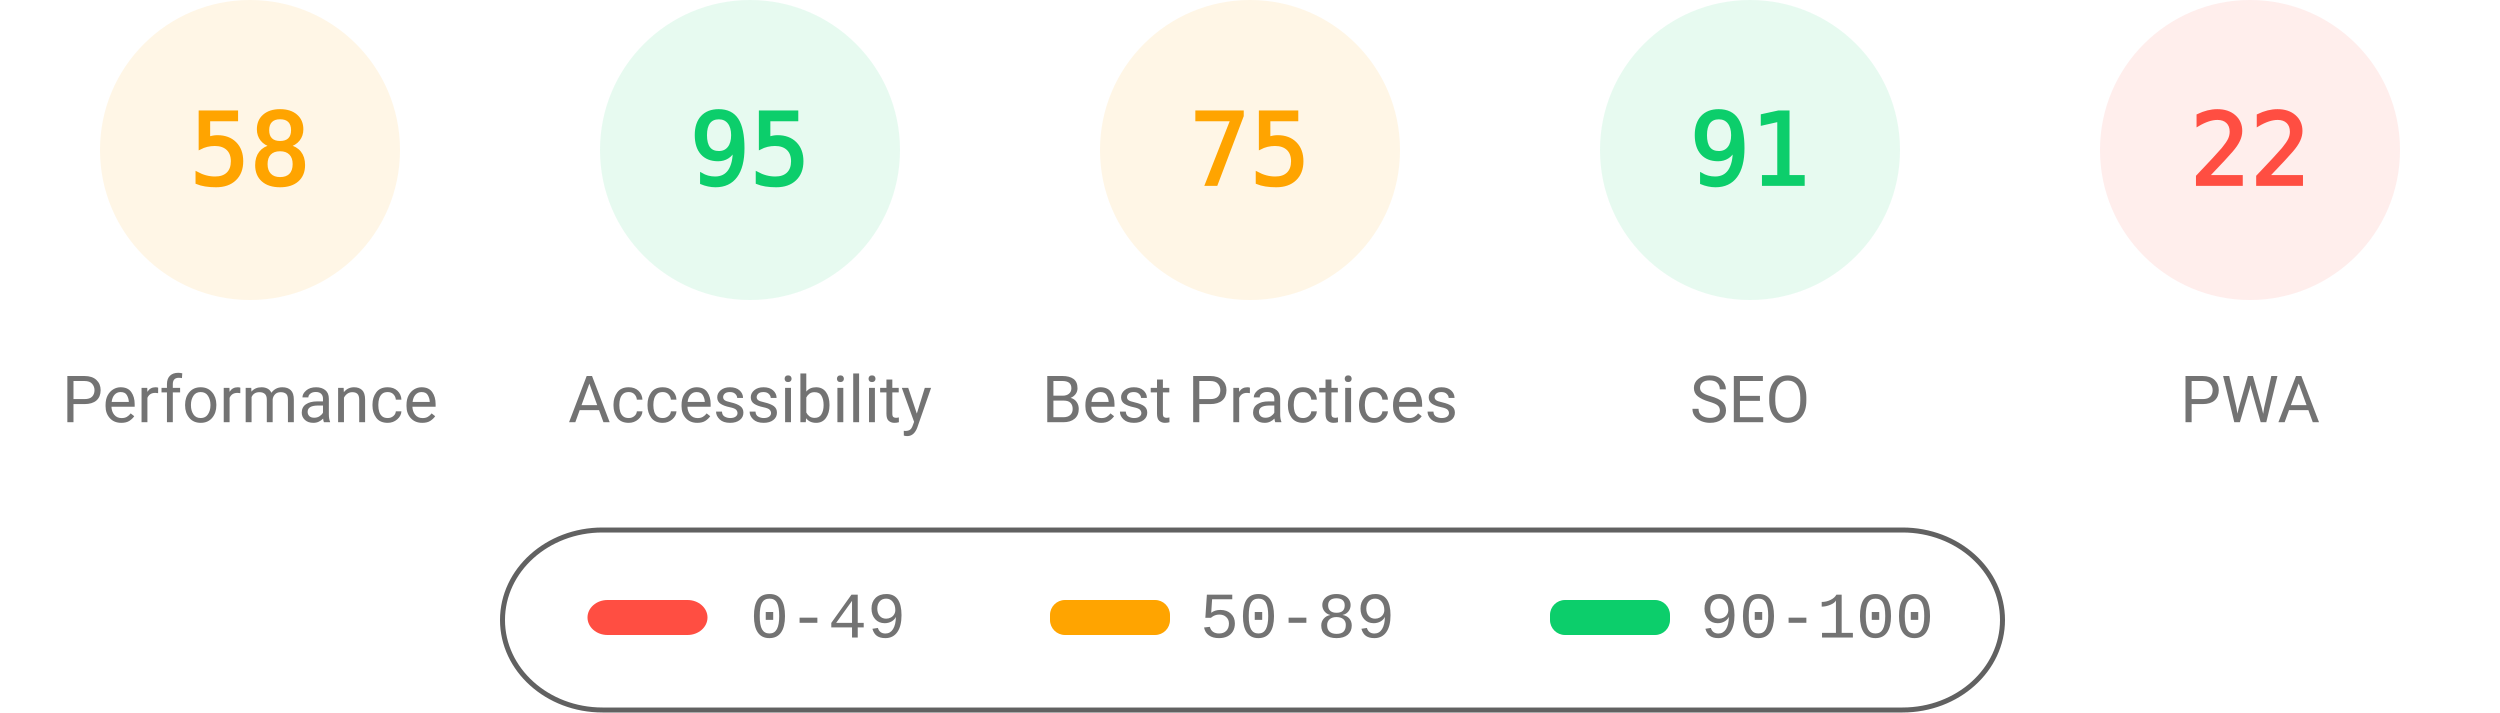
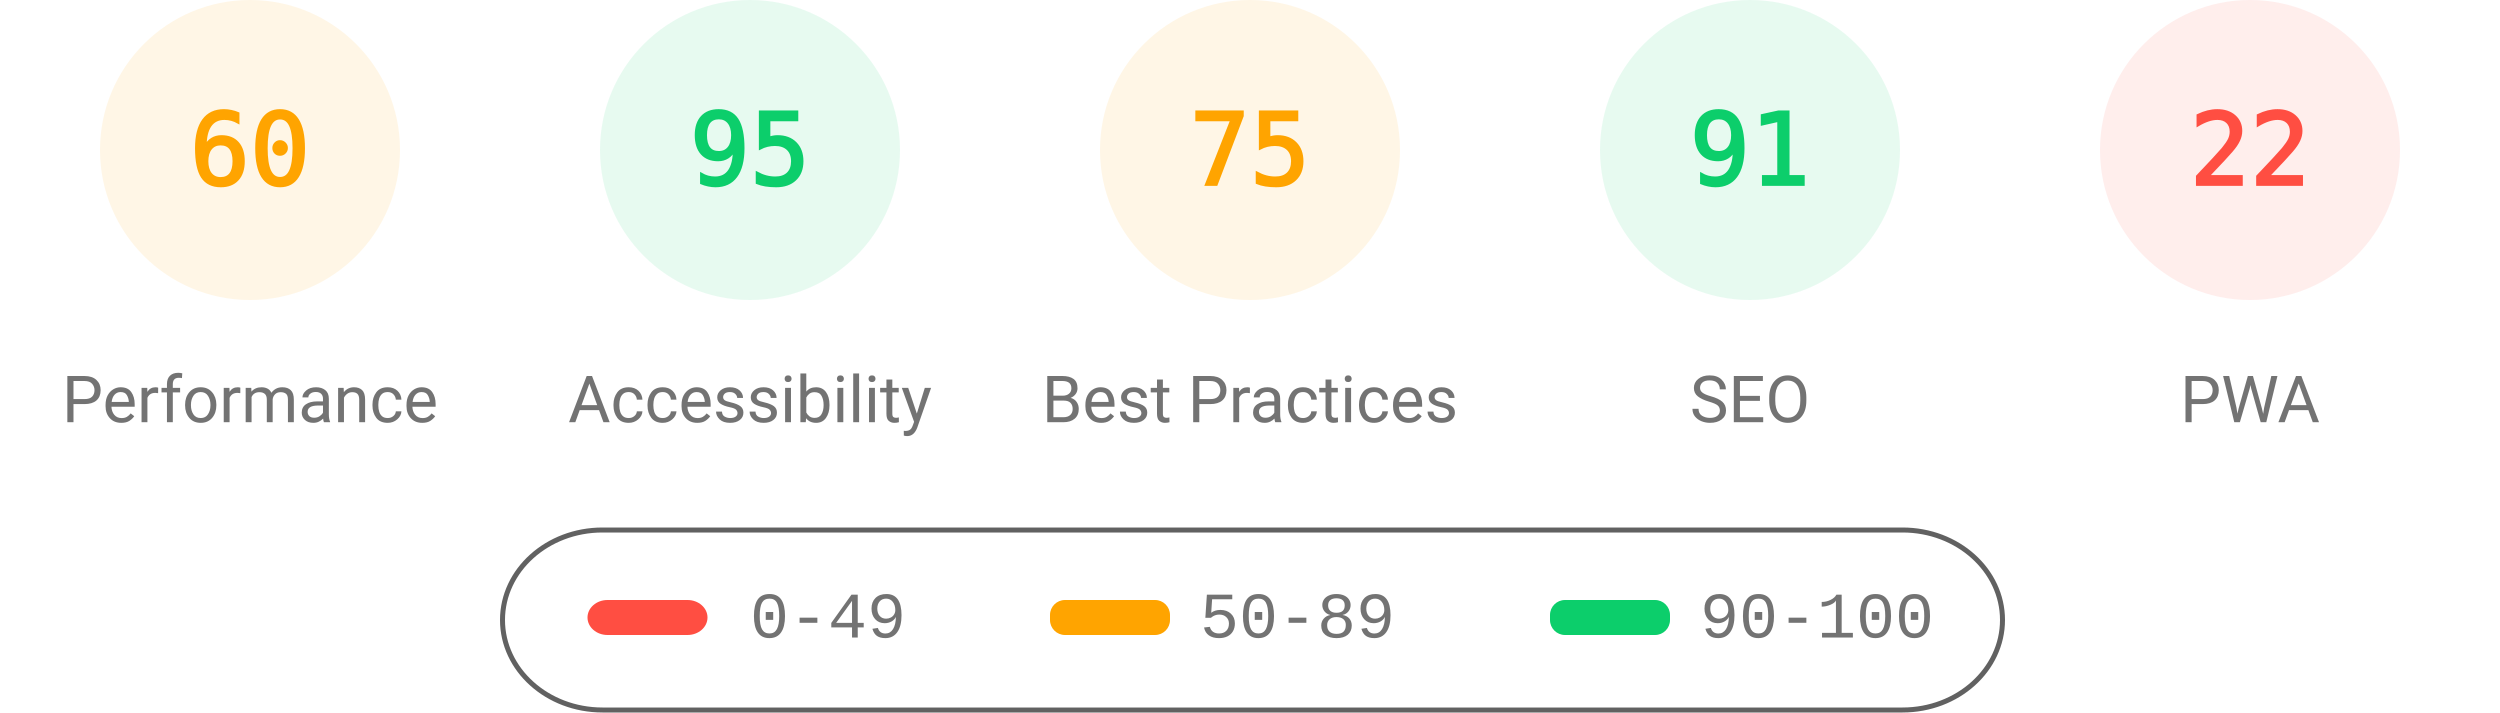
<svg xmlns="http://www.w3.org/2000/svg" fill="none" width="1000" height="285">
  <style>.gauge-base{opacity:.1}.gauge-arc{fill:none;animation-delay:250ms;stroke-linecap:round;transform:rotate(-90deg);transform-origin:100px 60px;animation:load-gauge 1s ease forwards}.guage-text{font-size:40px;font-family:monospace;text-align:center}.guage-red{color:#ff4e42;fill:#ff4e42;stroke:#ff4e42}.guage-orange{color:#ffa400;fill:#ffa400;stroke:#ffa400}.guage-green{color:#0cce6b;fill:#0cce6b;stroke:#0cce6b}.guage-undefined{color:#5c5c5c;fill:#5c5c5c;stroke:#5c5c5c}.guage-title{color:#737373;fill:#737373;stroke:none;font-size:26px;line-height:26px;font-family:Roboto,Halvetica,Arial,sans-serif}@keyframes load-gauge{from{stroke-dasharray:0 352.858}}</style>
  <svg class="guage-div guage-perf guage-orange" viewBox="0 0 200 200" width="200" height="200">
    <circle class="gauge-base" r="56" cx="100" cy="60" stroke-width="8" />
-     <circle class="gauge-arc guage-arc-1" r="56" cx="100" cy="60" stroke-width="8" style="stroke-dasharray:204.078,351.858" />
-     <text class="guage-text" x="100" y="60" alignment-baseline="central" dominant-baseline="central" text-anchor="middle">58</text>
+     <circle class="gauge-arc guage-arc-1" r="56" cx="100" cy="60" stroke-width="8" style="stroke-dasharray:211.115,351.858" />
+     <text class="guage-text" x="100" y="60" alignment-baseline="central" dominant-baseline="central" text-anchor="middle">60</text>
    <text class="guage-title" x="100" y="160" alignment-baseline="central" dominant-baseline="central" text-anchor="middle">Performance</text>
  </svg>
  <svg class="guage-div guage-acc guage-green" viewBox="0 0 200 200" width="200" height="200" x="200">
    <circle class="gauge-base" r="56" cx="100" cy="60" stroke-width="8" />
    <circle class="gauge-arc guage-arc-2" r="56" cx="100" cy="60" stroke-width="8" style="stroke-dasharray:334.265,351.858" />
    <text class="guage-text" x="100" y="60" alignment-baseline="central" dominant-baseline="central" text-anchor="middle">95</text>
    <text class="guage-title" x="100" y="160" alignment-baseline="central" dominant-baseline="central" text-anchor="middle">Accessibility</text>
  </svg>
  <svg class="guage-div guage-best guage-orange" viewBox="0 0 200 200" width="200" height="200" x="400">
    <circle class="gauge-base" r="56" cx="100" cy="60" stroke-width="8" />
    <circle class="gauge-arc guage-arc-3" r="56" cx="100" cy="60" stroke-width="8" style="stroke-dasharray:263.893,351.858" />
    <text class="guage-text" x="100" y="60" alignment-baseline="central" dominant-baseline="central" text-anchor="middle">75</text>
    <text class="guage-title" x="100" y="160" alignment-baseline="central" dominant-baseline="central" text-anchor="middle">Best Practices</text>
  </svg>
  <svg class="guage-div guage-seo guage-green" viewBox="0 0 200 200" width="200" height="200" x="600">
    <circle class="gauge-base" r="56" cx="100" cy="60" stroke-width="8" />
    <circle class="gauge-arc guage-arc-4" r="56" cx="100" cy="60" stroke-width="8" style="stroke-dasharray:320.191,351.858" />
    <text class="guage-text" x="100" y="60" alignment-baseline="central" dominant-baseline="central" text-anchor="middle">91</text>
    <text class="guage-title" x="100" y="160" alignment-baseline="central" dominant-baseline="central" text-anchor="middle">SEO</text>
  </svg>
  <svg class="guage-div guage-pwa guage-red" viewBox="0 0 200 200" width="200" height="200" x="800">
    <circle class="gauge-base" r="56" cx="100" cy="60" stroke-width="8" />
    <circle class="gauge-arc guage-arc-4" r="56" cx="100" cy="60" stroke-width="8" style="stroke-dasharray:77.409,351.858" />
    <text class="guage-text" x="100" y="60" alignment-baseline="central" dominant-baseline="central" text-anchor="middle">22</text>
    <text class="guage-title" x="100" y="160" alignment-baseline="central" dominant-baseline="central" text-anchor="middle">PWA</text>
  </svg>
  <svg width="604" height="76" x="200" y="210">
    <path fill="none" id="canvas_background" d="M-1-1h604v80H-1z" />
    <rect fill-opacity="0" stroke="#616161" stroke-width="2" rx="40" id="svg_2" height="72" width="600" y="2" x="1" fill="#000" />
    <rect stroke="#000" rx="8" id="svg_3" height="14" width="48" y="30" x="35" stroke-opacity="null" stroke-width="0" fill="#ff4e42" />
    <rect stroke="#000" rx="6" id="svg_4" height="14" width="48" y="30" x="220" stroke-opacity="null" stroke-width="0" fill="#ffa400" />
    <rect stroke="#000" rx="6" id="svg_5" height="14" width="48" y="30" x="420" stroke-opacity="null" stroke-width="0" fill="#0cce6b" />
    <text xml:space="preserve" text-anchor="start" font-family="'Courier New', Courier, monospace" font-size="26" id="svg_6" y="45" x="100" stroke-opacity="null" stroke-width="0" stroke="#000" fill="#737373">0-49</text>
    <text xml:space="preserve" text-anchor="start" font-family="'Courier New', Courier, monospace" font-size="26" id="svg_7" y="45" x="280" stroke-opacity="null" stroke-width="0" stroke="#000" fill="#737373">50-89</text>
    <text xml:space="preserve" text-anchor="start" font-family="'Courier New', Courier, monospace" font-size="26" id="svg_8" y="45" x="480" stroke-opacity="null" stroke-width="0" stroke="#000" fill="#737373">90-100</text>
  </svg>
</svg>
